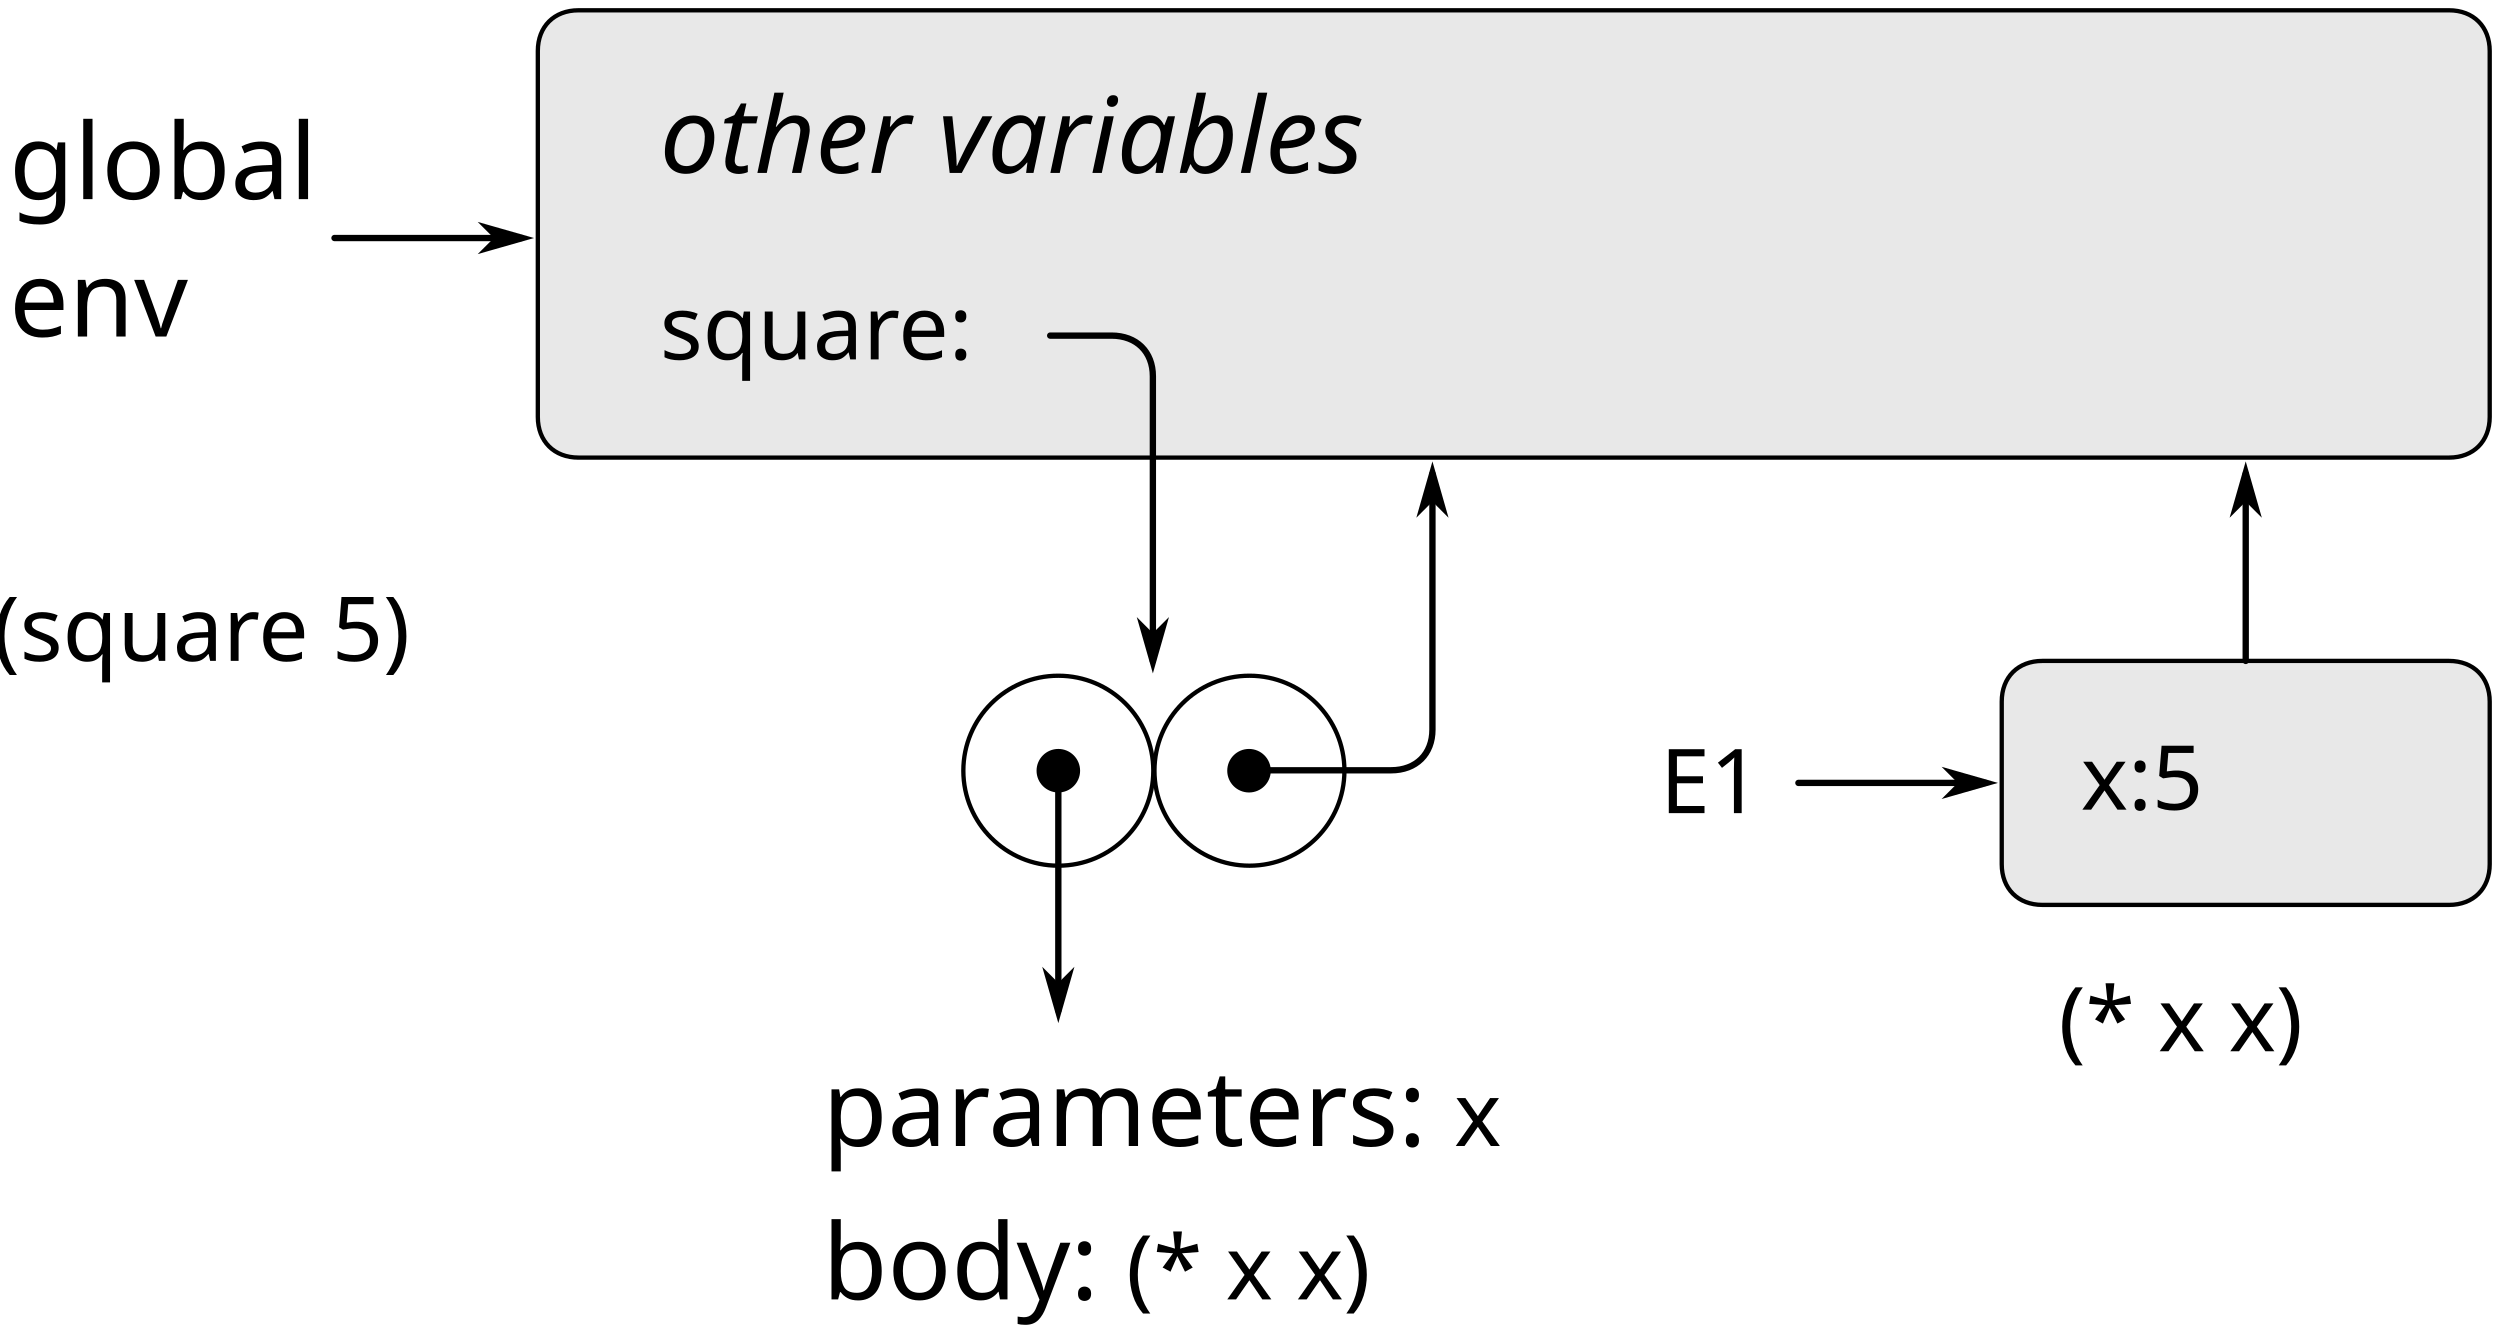
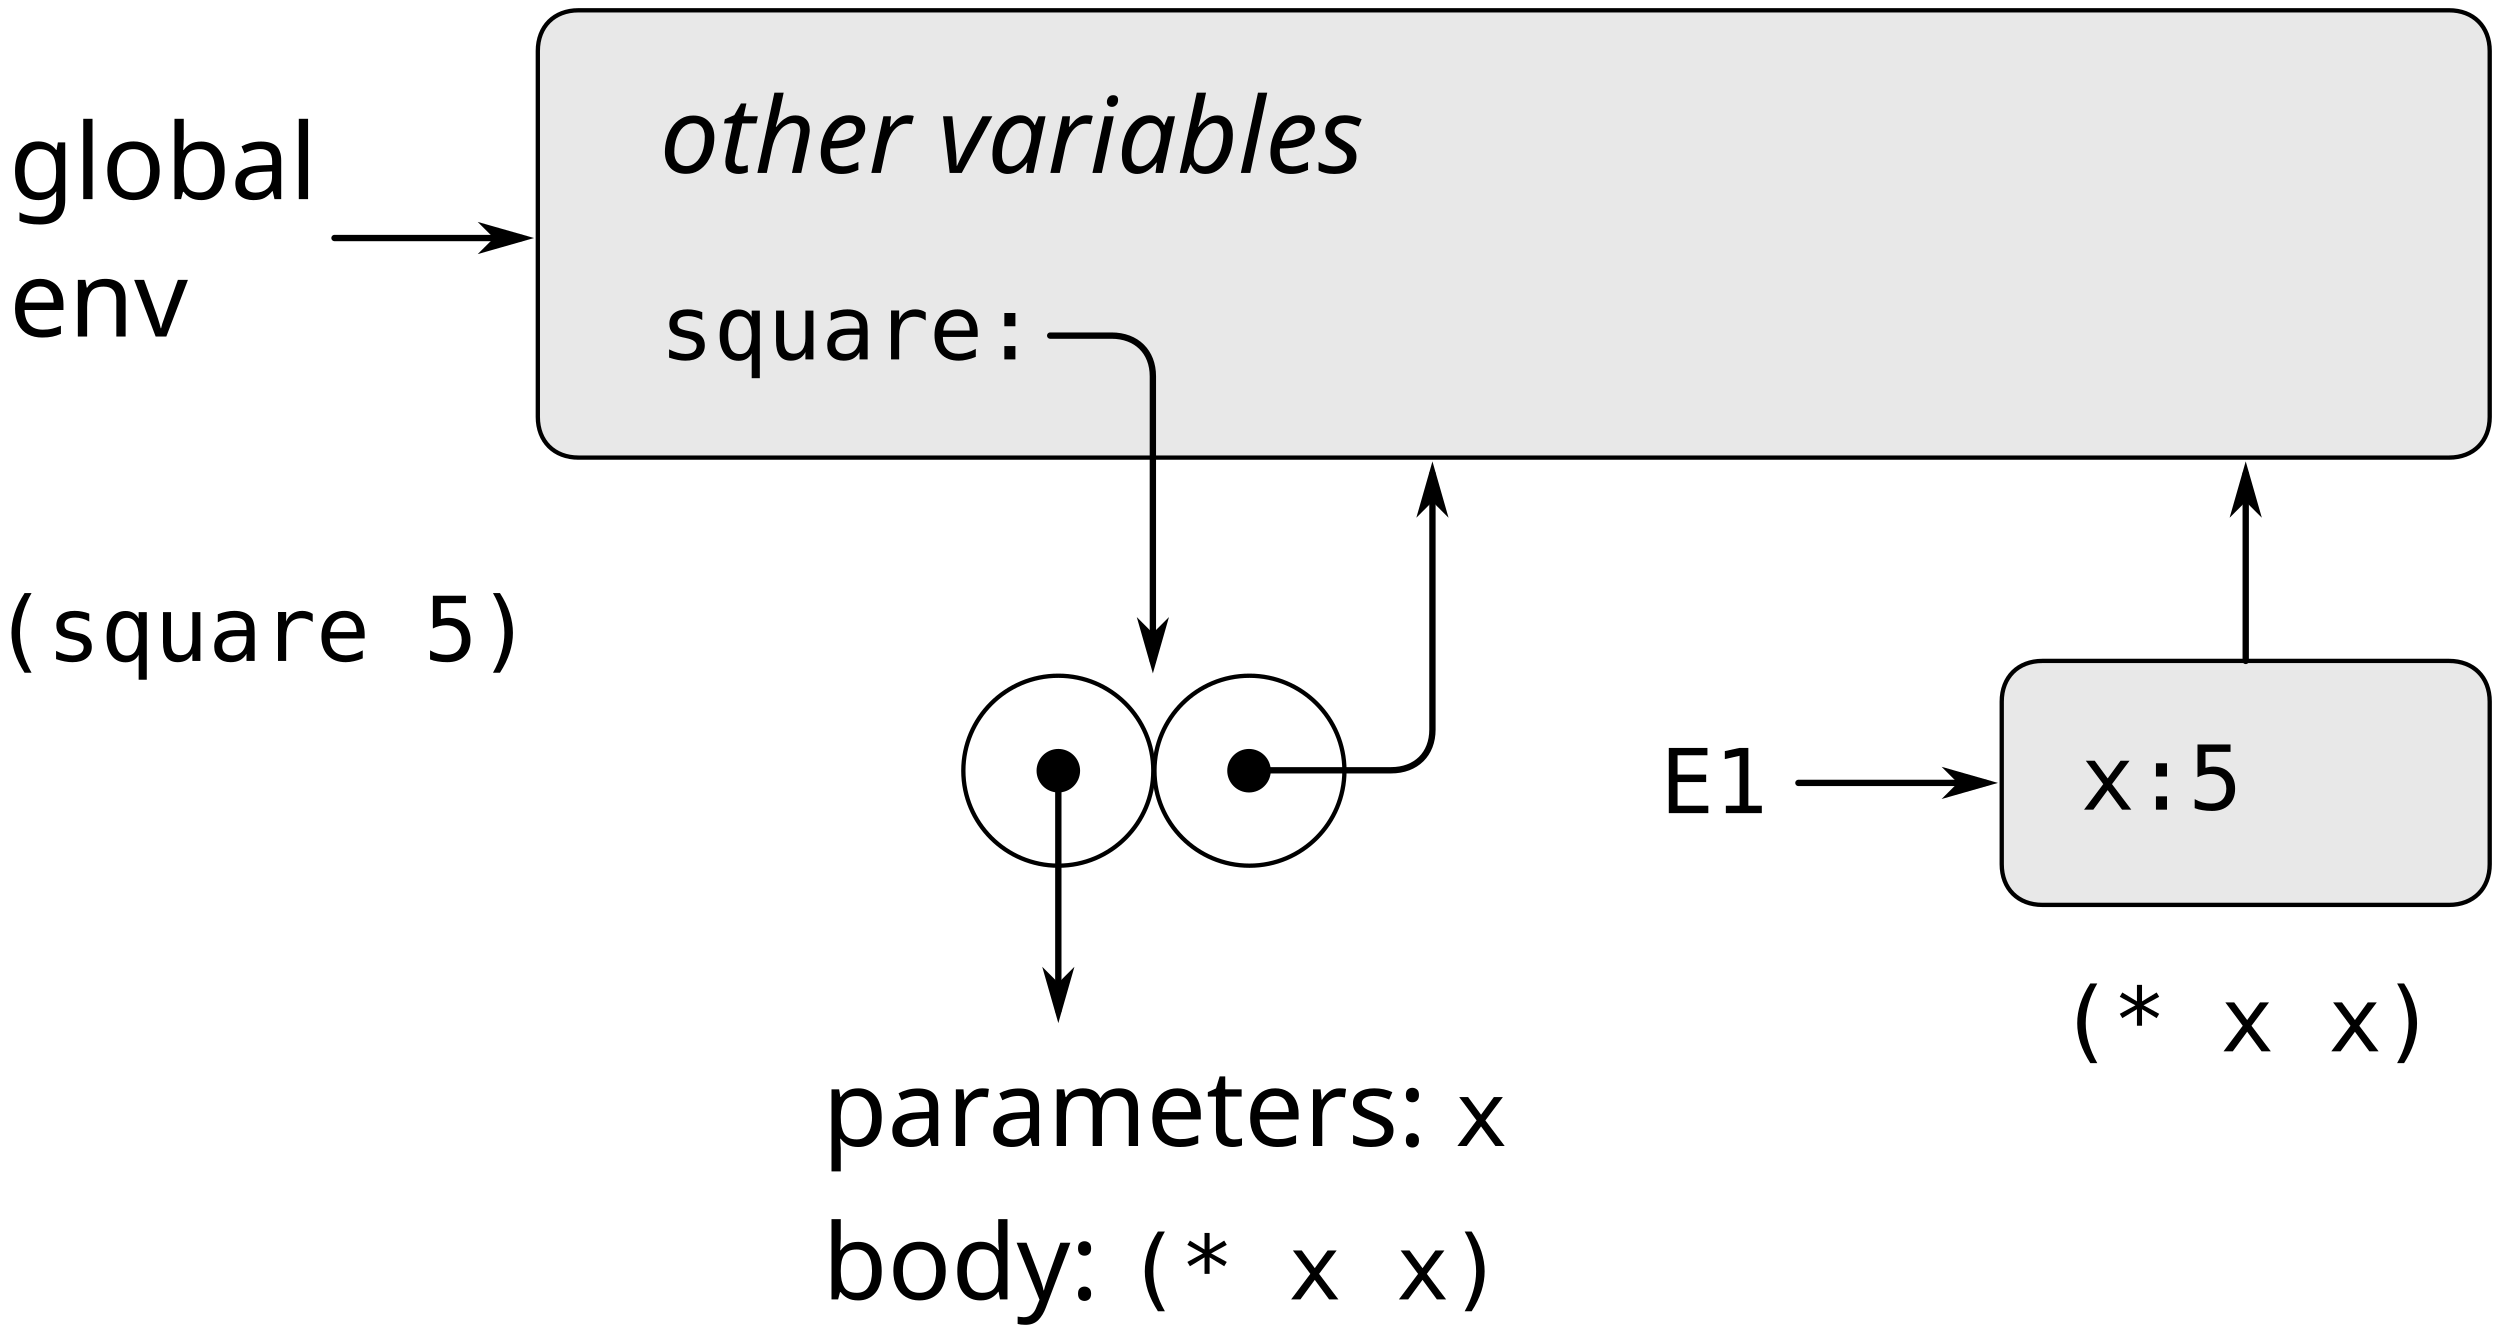
<svg xmlns="http://www.w3.org/2000/svg" width="307.396" height="163.857" id="svg5629" version="1.1" style="display:inline">
  <defs id="defs5631">
    <marker orient="auto" refY="0" refX="0" id="Arrow1Mend-6" style="overflow:visible">
      <path id="path3809-6-2" d="M 0,0 5,-5 -12.5,0 5,5 0,0 z" style="fill-rule:evenodd;stroke:#000000;stroke-width:1pt;marker-start:none" transform="matrix(-0.4,0,0,-0.4,-4,0)" />
    </marker>
    <marker orient="auto" refY="0" refX="0" id="marker6172" style="overflow:visible">
      <path id="path6174" d="M 0,0 5,-5 -12.5,0 5,5 0,0 z" style="fill-rule:evenodd;stroke:#000000;stroke-width:1pt;marker-start:none" transform="matrix(-0.4,0,0,-0.4,-4,0)" />
    </marker>
    <marker orient="auto" refY="0" refX="0" id="Arrow1Mend" style="overflow:visible">
      <path id="path3809" d="M 0,0 5,-5 -12.5,0 5,5 0,0 z" style="fill-rule:evenodd;stroke:#000000;stroke-width:1pt;marker-start:none" transform="matrix(-0.4,0,0,-0.4,-4,0)" />
    </marker>
    <marker orient="auto" refY="0" refX="0" id="marker6178" style="overflow:visible">
      <path id="path6180" d="M 0,0 5,-5 -12.5,0 5,5 0,0 z" style="fill-rule:evenodd;stroke:#000000;stroke-width:1pt;marker-start:none" transform="matrix(-0.4,0,0,-0.4,-4,0)" />
    </marker>
    <marker orient="auto" refY="0" refX="0" id="Arrow1Mend-6-2" style="overflow:visible">
      <path id="path3809-6-2-7" d="M 0,0 5,-5 -12.5,0 5,5 0,0 z" style="fill-rule:evenodd;stroke:#000000;stroke-width:1pt;marker-start:none" transform="matrix(-0.4,0,0,-0.4,-4,0)" />
    </marker>
    <marker orient="auto" refY="0" refX="0" id="Arrow1Mend-6-5" style="overflow:visible">
      <path id="path3809-6-2-4" d="M 0,0 5,-5 -12.5,0 5,5 0,0 z" style="fill-rule:evenodd;stroke:#000000;stroke-width:1pt;marker-start:none" transform="matrix(-0.4,0,0,-0.4,-4,0)" />
    </marker>
  </defs>
  <g id="layer6" style="display:inline" transform="translate(-63.87,-76.09643)">
    <path style="fill:#e8e8e8;fill-opacity:1;stroke:#000000;stroke-width:0.531;stroke-linecap:round;stroke-linejoin:round;stroke-miterlimit:4;stroke-opacity:1;stroke-dasharray:none;stroke-dashoffset:0" d="m 135,77.362 230,0 c 3,0 5,2 5,5 l 0,45 c 0,3 -2,5 -5,5 l -230,0 c -3,0 -5,-2 -5,-5 l 0,-45 c 0,-3 2,-5 5,-5 z" id="rect5327" />
    <path style="fill:none;stroke:#000000;stroke-width:0.78;stroke-linecap:round;stroke-linejoin:round;stroke-miterlimit:4;stroke-opacity:1;stroke-dasharray:none;marker-end:url(#Arrow1Mend)" d="m 220,170.809 14.911,0 c 3.089,0 5.089,-2 5.089,-5 l 0,-31.446" id="path3795" />
    <path style="fill:none;stroke:#000000;stroke-width:0.78;stroke-linecap:round;stroke-linejoin:round;stroke-miterlimit:4;stroke-opacity:1;stroke-dasharray:none;marker-end:url(#Arrow1Mend)" d="m 193,117.362 7.536,0 c 3.089,0 5.089,2 5.089,5 l 0,35" id="path3795-5" />
    <path style="fill:none;stroke:#000000;stroke-width:0.78;stroke-linecap:round;stroke-linejoin:round;stroke-miterlimit:4;stroke-opacity:1;stroke-dasharray:none;marker-end:url(#Arrow1Mend-6)" d="m 105,105.362 23,0" id="path4451" />
    <path style="fill:none;stroke:#000000;stroke-width:0.78;stroke-linecap:round;stroke-linejoin:round;stroke-miterlimit:4;stroke-opacity:1;stroke-dasharray:none;marker-end:url(#Arrow1Mend-6)" d="m 194,173.362 0,27" id="path4451-5" />
    <path style="fill:#000000;fill-opacity:1;stroke:#000000;stroke-width:0.354;stroke-linecap:round;stroke-linejoin:round;stroke-miterlimit:4;stroke-opacity:1;stroke-dasharray:none;stroke-dashoffset:0" id="path5407" d="m 190,179.862 c 0,1.381 -1.119,2.5 -2.5,2.5 -1.381,0 -2.5,-1.119 -2.5,-2.5 0,-1.381 1.119,-2.5 2.5,-2.5 1.381,0 2.5,1.119 2.5,2.5 z" transform="translate(6.5,-8.999999)" />
    <path transform="translate(29.94643,-8.999999)" style="fill:#000000;fill-opacity:1;stroke:#000000;stroke-width:0.354;stroke-linecap:round;stroke-linejoin:round;stroke-miterlimit:4;stroke-opacity:1;stroke-dasharray:none;stroke-dashoffset:0" id="path5407-7" d="m 190,179.862 c 0,1.381 -1.119,2.5 -2.5,2.5 -1.381,0 -2.5,-1.119 -2.5,-2.5 0,-1.381 1.119,-2.5 2.5,-2.5 1.381,0 2.5,1.119 2.5,2.5 z" />
    <path transform="matrix(1.045454,0,0,1.045454,20.95454,-17.69828)" style="fill:none;stroke:#000000;stroke-width:0.508;stroke-linecap:round;stroke-linejoin:round;stroke-miterlimit:4;stroke-opacity:1;stroke-dasharray:none;stroke-dashoffset:0" id="path5435-9" d="m 199.171,180.362 c 0,6.169 -5.001,11.171 -11.171,11.171 -6.169,0 -11.171,-5.001 -11.171,-11.171 0,-6.169 5.001,-11.171 11.171,-11.171 6.169,0 11.171,5.001 11.171,11.171 z" />
    <path transform="matrix(1.045454,0,0,1.045454,-2.545446,-17.69827)" style="fill:none;stroke:#000000;stroke-width:0.508;stroke-linecap:round;stroke-linejoin:round;stroke-miterlimit:4;stroke-opacity:1;stroke-dasharray:none;stroke-dashoffset:0" id="path5435-9-6" d="m 199.171,180.362 c 0,6.169 -5.001,11.171 -11.171,11.171 -6.169,0 -11.171,-5.001 -11.171,-11.171 0,-6.169 5.001,-11.171 11.171,-11.171 6.169,0 11.171,5.001 11.171,11.171 z" />
    <path style="fill:#e8e8e8;fill-opacity:1;stroke:#000000;stroke-width:0.531;stroke-linecap:round;stroke-linejoin:round;stroke-miterlimit:4;stroke-opacity:1;stroke-dasharray:none;stroke-dashoffset:0" d="m 315,157.362 50,0 c 3,0 5,2 5,5 l 0,20 c 0,3 -2,5 -5,5 l -50,0 c -3,0 -5,-2 -5,-5 l 0,-20 c 0,-3 2,-5 5,-5 z" id="rect5327-2" />
    <path style="fill:none;stroke:#000000;stroke-width:0.78;stroke-linecap:round;stroke-linejoin:round;stroke-miterlimit:4;stroke-opacity:1;stroke-dasharray:none;marker-end:url(#Arrow1Mend-6)" d="m 285,172.362 23,0" id="path4451-8" />
    <path style="fill:none;stroke:#000000;stroke-width:0.78;stroke-linecap:round;stroke-linejoin:round;stroke-miterlimit:4;stroke-opacity:1;stroke-dasharray:none;marker-end:url(#Arrow1Mend-6)" d="m 340,157.362 0,-23" id="path4451-8-3" />
  </g>
  <g id="layer7" style="display:inline" transform="translate(-63.87,-76.09643)">
-     <text xml:space="preserve" style="font-size:11px;font-style:normal;font-variant:normal;font-weight:normal;font-stretch:normal;text-align:start;line-height:125%;letter-spacing:0px;word-spacing:0px;text-anchor:start;fill:#000000;fill-opacity:1;stroke:none;font-family:Inconsolata LGC;-inkscape-font-specification:Inconsolata LGC" x="268" y="176.076" id="text6301">
+     <text xml:space="preserve" style="font-size:11px;font-style:normal;font-variant:normal;font-weight:normal;font-stretch:normal;text-align:start;line-height:125%;letter-spacing:0px;word-spacing:0px;text-anchor:start;fill:#000000;fill-opacity:1;stroke:none;font-family:Inconsolata;-inkscape-font-specification:Inconsolata" x="268" y="176.076" id="text6301">
      <tspan id="tspan6303" x="268" y="176.076">E1</tspan>
    </text>
-     <text xml:space="preserve" style="font-size:11px;font-style:normal;font-variant:normal;font-weight:normal;font-stretch:normal;text-align:start;line-height:125%;letter-spacing:0px;word-spacing:0px;text-anchor:start;fill:#000000;fill-opacity:1;stroke:none;font-family:Inconsolata LGC;-inkscape-font-specification:Inconsolata LGC" x="317" y="205.362" id="text6293">
+     <text xml:space="preserve" style="font-size:11px;font-style:normal;font-variant:normal;font-weight:normal;font-stretch:normal;text-align:start;line-height:125%;letter-spacing:0px;word-spacing:0px;text-anchor:start;fill:#000000;fill-opacity:1;stroke:none;font-family:Inconsolata;-inkscape-font-specification:Inconsolata" x="317" y="205.362" id="text6293">
      <tspan id="tspan6295" x="317" y="205.362" dy="0 0 0">(* x x)</tspan>
    </text>
-     <text xml:space="preserve" style="font-size:13px;font-style:normal;font-variant:normal;font-weight:normal;font-stretch:normal;text-align:start;line-height:130%;letter-spacing:0px;word-spacing:0px;text-anchor:start;fill:#000000;fill-opacity:1;stroke:none;font-family:Linux Biolinum O;-inkscape-font-specification:Sans" x="165" y="217.005" id="text5497">
-       <tspan id="tspan5499" x="165" y="217.005" style="line-height:130%">parameters: <tspan style="font-size:11px;font-style:normal;font-variant:normal;font-weight:normal;font-stretch:normal;line-height:130%;font-family:Inconsolata LGC;-inkscape-font-specification:Inconsolata LGC" id="tspan5505">x</tspan>
+     <text xml:space="preserve" style="font-size:13px;font-style:normal;font-variant:normal;font-weight:normal;font-stretch:normal;text-align:start;line-height:130%;letter-spacing:0px;word-spacing:0px;text-anchor:start;fill:#000000;fill-opacity:1;stroke:none;font-family:Libertinus Sans;-inkscape-font-specification:Sans" x="165" y="217.005" id="text5497">
+       <tspan id="tspan5499" x="165" y="217.005" style="line-height:130%">parameters: <tspan style="font-size:11px;font-style:normal;font-variant:normal;font-weight:normal;font-stretch:normal;line-height:130%;font-family:Inconsolata;-inkscape-font-specification:Inconsolata" id="tspan5505">x</tspan>
      </tspan>
-       <tspan x="165" y="235.872" id="tspan5501" style="line-height:130%">body: <tspan style="font-size:11px;font-style:normal;font-variant:normal;font-weight:normal;font-stretch:normal;line-height:130%;font-family:Inconsolata LGC;-inkscape-font-specification:Inconsolata LGC" id="tspan5503" dy="0 0 0">(* x x)</tspan>
+       <tspan x="165" y="235.872" id="tspan5501" style="line-height:130%">body: <tspan style="font-size:11px;font-style:normal;font-variant:normal;font-weight:normal;font-stretch:normal;line-height:130%;font-family:Inconsolata;-inkscape-font-specification:Inconsolata" id="tspan5503" dy="0 0 0">(* x x)</tspan>
      </tspan>
    </text>
-     <text xml:space="preserve" style="font-size:11px;font-style:normal;font-variant:normal;font-weight:normal;font-stretch:normal;text-align:start;line-height:125%;letter-spacing:0px;word-spacing:0px;text-anchor:start;fill:#000000;fill-opacity:1;stroke:none;font-family:Inconsolata LGC;-inkscape-font-specification:Inconsolata LGC" x="63" y="157.362" id="text5485">
+     <text xml:space="preserve" style="font-size:11px;font-style:normal;font-variant:normal;font-weight:normal;font-stretch:normal;text-align:start;line-height:125%;letter-spacing:0px;word-spacing:0px;text-anchor:start;fill:#000000;fill-opacity:1;stroke:none;font-family:Inconsolata;-inkscape-font-specification:Inconsolata" x="63" y="157.362" id="text5485">
      <tspan x="63" y="157.362" id="tspan5589" dy="0 0 0 0 0 0 0 0 0 0">(square 5)</tspan>
    </text>
-     <text xml:space="preserve" style="font-size:11px;font-style:normal;font-variant:normal;font-weight:normal;font-stretch:normal;text-align:start;line-height:130%;letter-spacing:0px;word-spacing:0px;text-anchor:start;fill:#000000;fill-opacity:1;stroke:none;font-family:Inconsolata LGC;-inkscape-font-specification:Inconsolata LGC" x="65" y="100.576" id="text5477">
-       <tspan id="tspan5479" x="65" y="100.576" style="font-size:13px;font-style:normal;font-variant:normal;font-weight:normal;font-stretch:normal;line-height:130%;font-family:Linux Biolinum O;-inkscape-font-specification:Linux Biolinum O">global</tspan>
-       <tspan x="65" y="117.476" style="font-size:13px;font-style:normal;font-variant:normal;font-weight:normal;font-stretch:normal;line-height:130%;font-family:Linux Biolinum O;-inkscape-font-specification:Linux Biolinum O" id="tspan5507">env</tspan>
+     <text xml:space="preserve" style="font-size:11px;font-style:normal;font-variant:normal;font-weight:normal;font-stretch:normal;text-align:start;line-height:130%;letter-spacing:0px;word-spacing:0px;text-anchor:start;fill:#000000;fill-opacity:1;stroke:none;font-family:Inconsolata;-inkscape-font-specification:Inconsolata" x="65" y="100.576" id="text5477">
+       <tspan id="tspan5479" x="65" y="100.576" style="font-size:13px;font-style:normal;font-variant:normal;font-weight:normal;font-stretch:normal;line-height:130%;font-family:Libertinus Sans;-inkscape-font-specification:Libertinus Sans">global</tspan>
+       <tspan x="65" y="117.476" style="font-size:13px;font-style:normal;font-variant:normal;font-weight:normal;font-stretch:normal;line-height:130%;font-family:Libertinus Sans;-inkscape-font-specification:Libertinus Sans" id="tspan5507">env</tspan>
    </text>
-     <text xml:space="preserve" style="font-size:13px;font-style:italic;font-variant:normal;font-weight:normal;font-stretch:normal;text-align:start;line-height:125%;letter-spacing:0px;word-spacing:0px;text-anchor:start;fill:#000000;fill-opacity:1;stroke:none;font-family:Linux Biolinum O;-inkscape-font-specification:Sans Italic" x="145" y="97.362" id="text5493">
+     <text xml:space="preserve" style="font-size:13px;font-style:italic;font-variant:normal;font-weight:normal;font-stretch:normal;text-align:start;line-height:125%;letter-spacing:0px;word-spacing:0px;text-anchor:start;fill:#000000;fill-opacity:1;stroke:none;font-family:Libertinus Sans;-inkscape-font-specification:Sans Italic" x="145" y="97.362" id="text5493">
      <tspan id="tspan5495" x="145" y="97.362">other variables</tspan>
    </text>
-     <text xml:space="preserve" style="font-size:11px;font-style:normal;font-variant:normal;font-weight:normal;font-stretch:normal;text-align:start;line-height:125%;letter-spacing:0px;word-spacing:0px;text-anchor:start;fill:#000000;fill-opacity:1;stroke:none;font-family:Inconsolata LGC;-inkscape-font-specification:Inconsolata LGC" x="145" y="120.291" id="text5473">
+     <text xml:space="preserve" style="font-size:11px;font-style:normal;font-variant:normal;font-weight:normal;font-stretch:normal;text-align:start;line-height:125%;letter-spacing:0px;word-spacing:0px;text-anchor:start;fill:#000000;fill-opacity:1;stroke:none;font-family:Inconsolata;-inkscape-font-specification:Inconsolata" x="145" y="120.291" id="text5473">
      <tspan id="tspan5475" x="145" y="120.291">square:</tspan>
    </text>
-     <text xml:space="preserve" style="font-size:11px;font-style:normal;font-variant:normal;font-weight:normal;font-stretch:normal;text-align:start;line-height:125%;letter-spacing:0px;word-spacing:0px;text-anchor:start;fill:#000000;fill-opacity:1;stroke:none;display:inline;font-family:Inconsolata LGC;-inkscape-font-specification:Inconsolata LGC" x="319.713" y="175.651" id="text6297">
+     <text xml:space="preserve" style="font-size:11px;font-style:normal;font-variant:normal;font-weight:normal;font-stretch:normal;text-align:start;line-height:125%;letter-spacing:0px;word-spacing:0px;text-anchor:start;fill:#000000;fill-opacity:1;stroke:none;display:inline;font-family:Inconsolata;-inkscape-font-specification:Inconsolata" x="319.713" y="175.651" id="text6297">
      <tspan id="tspan6299" x="319.713" y="175.651">x:5</tspan>
    </text>
  </g>
</svg>
